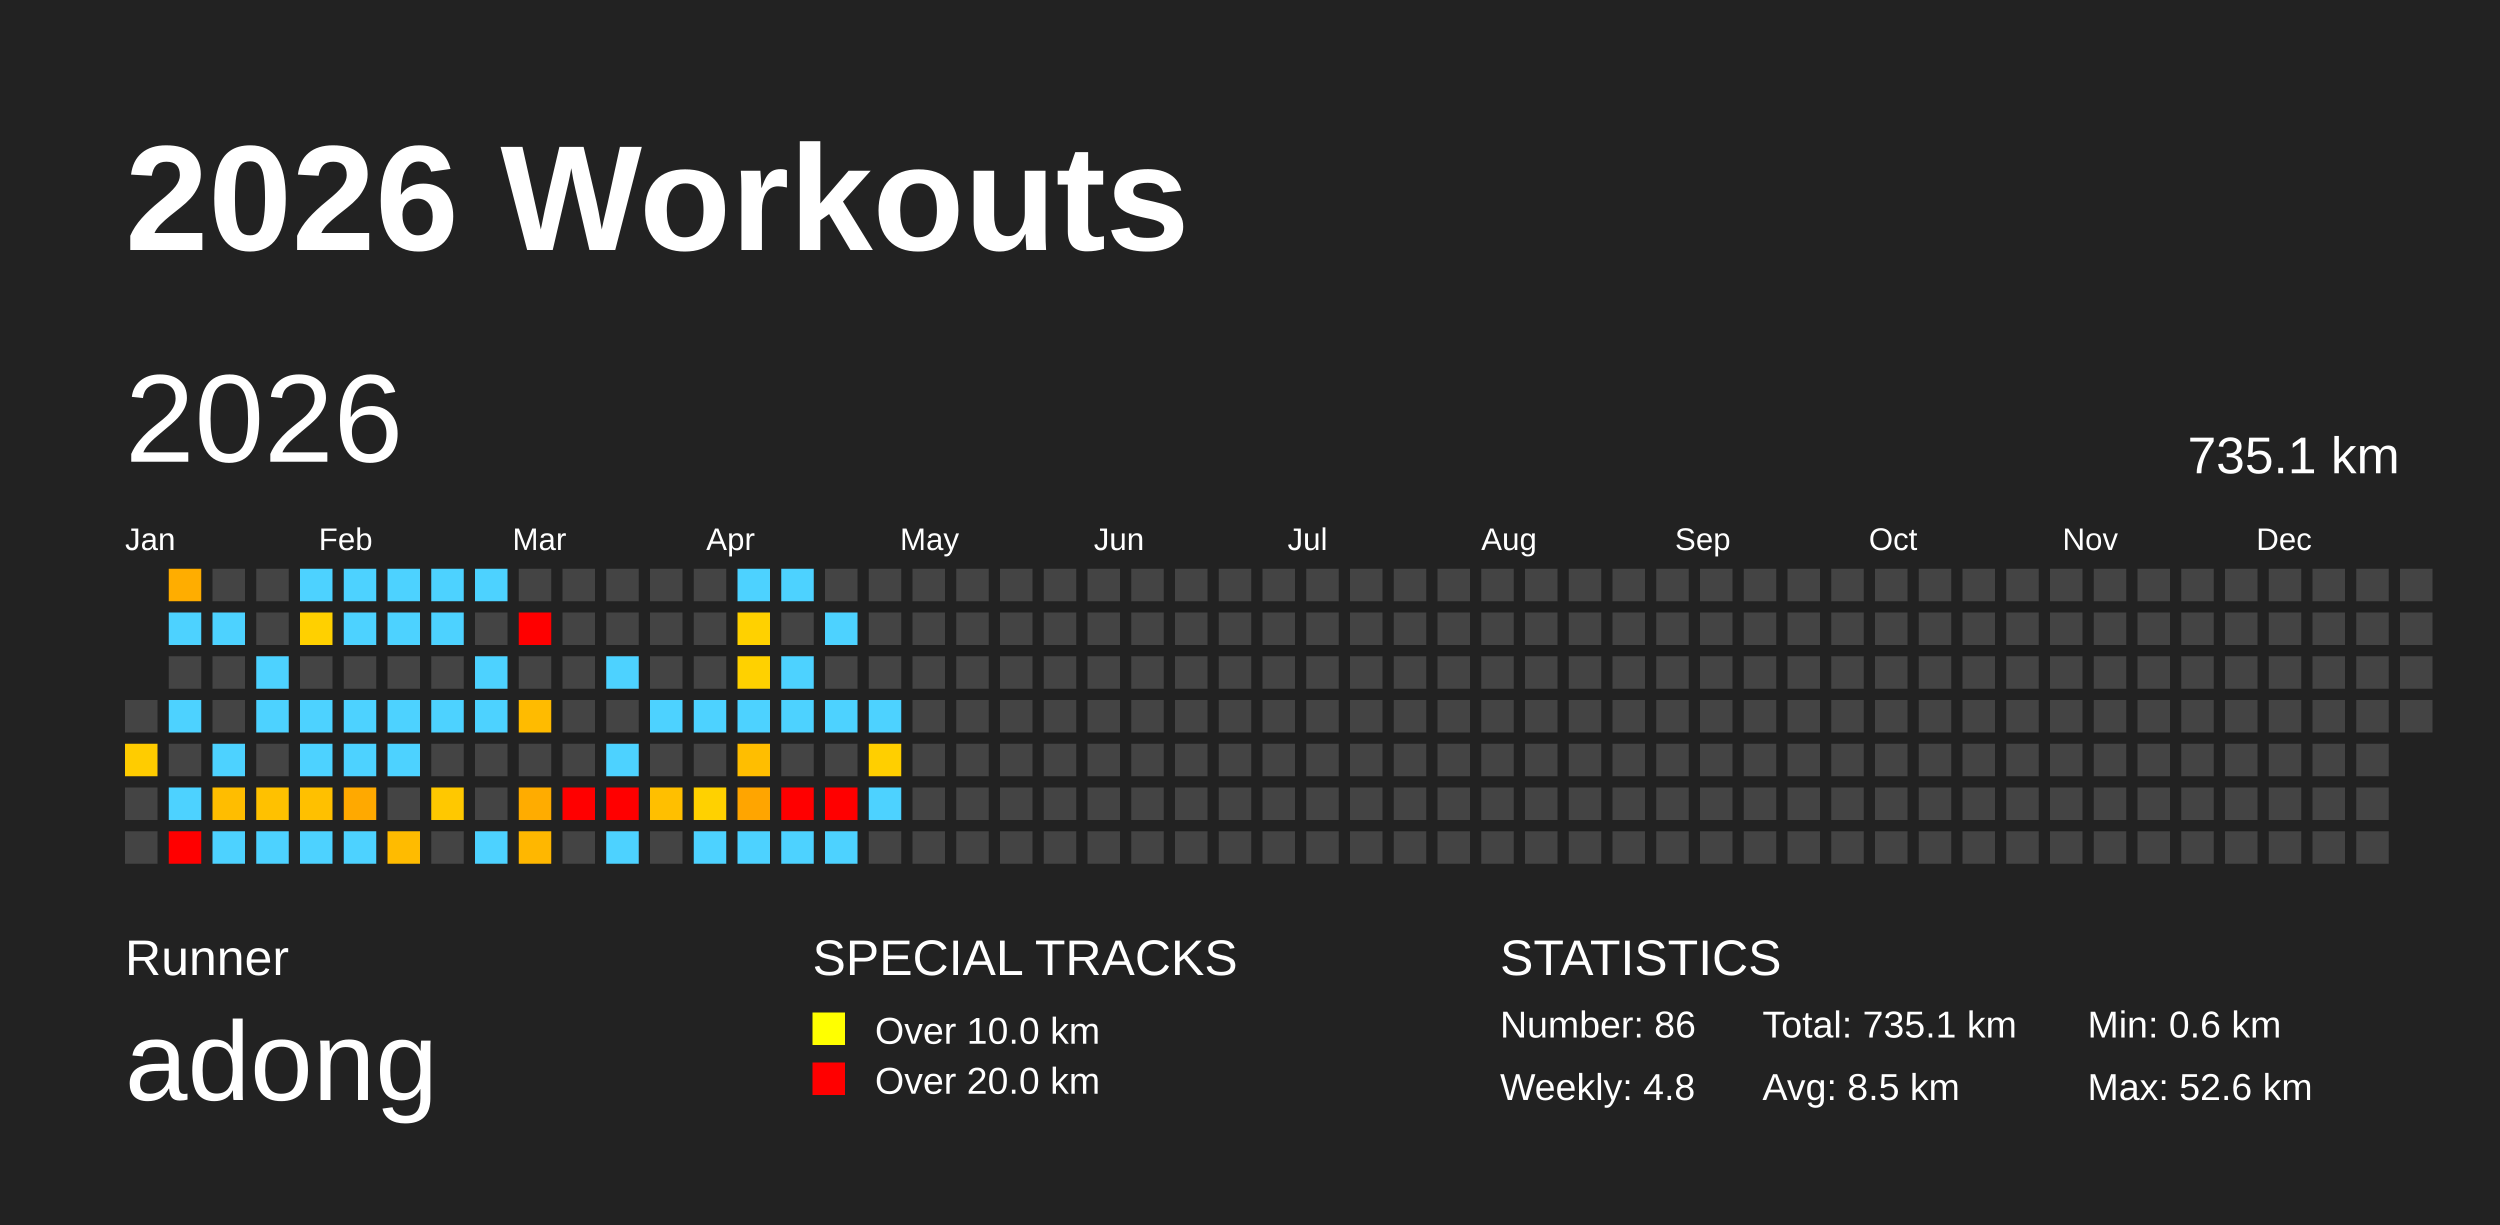
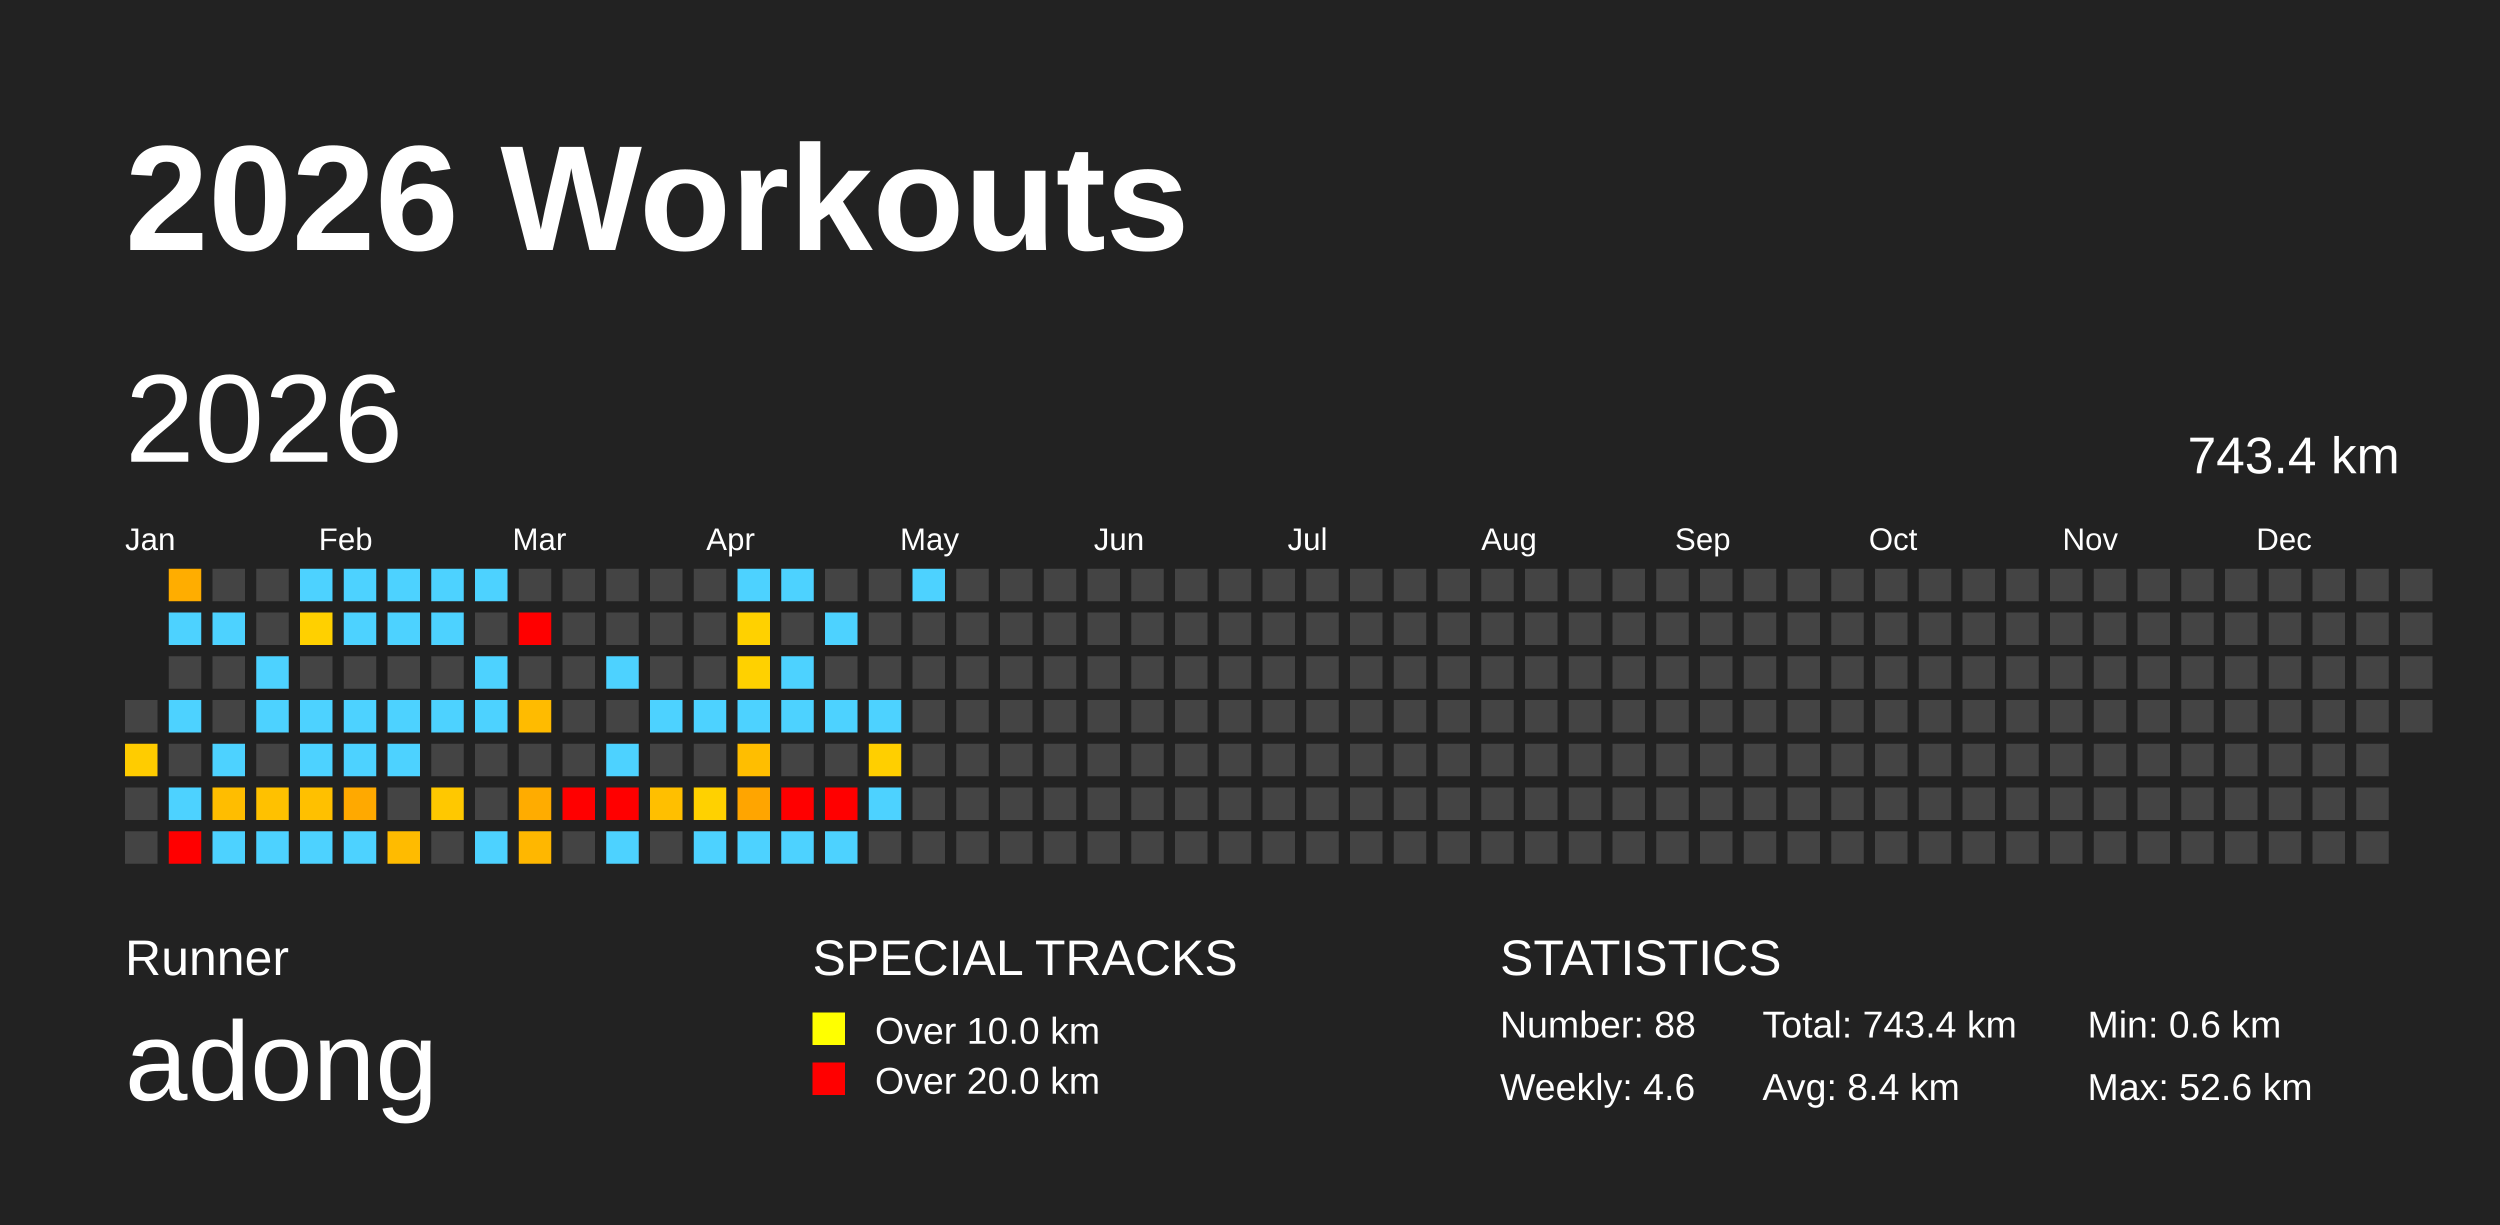
<svg xmlns="http://www.w3.org/2000/svg" baseProfile="full" height="98mm" version="1.1" viewBox="0,0,200,98" width="200mm">
  <defs />
  <rect fill="#222222" height="98" width="200" x="0" y="0" />
  <text fill="#FFFFFF" style="font-size:12px; font-family:Arial; font-weight:bold;" x="10" y="20">2026 Workouts</text>
  <text fill="#FFFFFF" style="font-size:4px; font-family:Arial" x="10" y="78">Runner</text>
  <text fill="#FFFFFF" style="font-size:9px; font-family:Arial" x="10" y="88">adong</text>
  <text fill="#FFFFFF" style="font-size:4px; font-family:Arial" x="65" y="78">SPECIAL TRACKS</text>
  <rect fill="yellow" height="2.6" width="2.6" x="65" y="81" />
  <text fill="#FFFFFF" style="font-size:3px; font-family:Arial" x="70" y="83.5">Over 10.0 km</text>
  <rect fill="red" height="2.6" width="2.6" x="65" y="85" />
  <text fill="#FFFFFF" style="font-size:3px; font-family:Arial" x="70" y="87.5">Over 20.0 km</text>
  <text fill="#FFFFFF" style="font-size:4px; font-family:Arial" x="120" y="78">STATISTICS</text>
-   <text fill="#FFFFFF" style="font-size:3px; font-family:Arial" x="120" y="83">Number: 86</text>
-   <text fill="#FFFFFF" style="font-size:3px; font-family:Arial" x="120" y="88">Weekly: 4.8</text>
-   <text fill="#FFFFFF" style="font-size:3px; font-family:Arial" x="141" y="83">Total: 735.1 km</text>
-   <text fill="#FFFFFF" style="font-size:3px; font-family:Arial" x="141" y="88">Avg: 8.5 km</text>
+   <text fill="#FFFFFF" style="font-size:3px; font-family:Arial" x="120" y="83">Number: 88</text>
+   <text fill="#FFFFFF" style="font-size:3px; font-family:Arial" x="120" y="88">Weekly: 4.6</text>
+   <text fill="#FFFFFF" style="font-size:3px; font-family:Arial" x="141" y="83">Total: 743.4 km</text>
+   <text fill="#FFFFFF" style="font-size:3px; font-family:Arial" x="141" y="88">Avg: 8.4 km</text>
  <text fill="#FFFFFF" style="font-size:3px; font-family:Arial" x="167" y="83">Min: 0.6 km</text>
  <text fill="#FFFFFF" style="font-size:3px; font-family:Arial" x="167" y="88">Max: 52.6 km</text>
  <text dominant-baseline="hanging" fill="#FFFFFF" style="font-size:10.0px; font-family:Arial;" x="10" y="30">2026</text>
-   <text dominant-baseline="hanging" fill="#FFFFFF" style="font-size:4.125px; font-family:Arial;" x="175" y="35">735.1 km</text>
+   <text dominant-baseline="hanging" fill="#FFFFFF" style="font-size:4.125px; font-family:Arial;" x="175" y="35">743.4 km</text>
  <text fill="#FFFFFF" style="font-size:2.5px; font-family:Arial" x="10.0" y="44">Jan</text>
  <text fill="#FFFFFF" style="font-size:2.5px; font-family:Arial" x="25.5" y="44">Feb</text>
  <text fill="#FFFFFF" style="font-size:2.5px; font-family:Arial" x="41.0" y="44">Mar</text>
  <text fill="#FFFFFF" style="font-size:2.5px; font-family:Arial" x="56.5" y="44">Apr</text>
  <text fill="#FFFFFF" style="font-size:2.5px; font-family:Arial" x="72.0" y="44">May</text>
  <text fill="#FFFFFF" style="font-size:2.5px; font-family:Arial" x="87.5" y="44">Jun</text>
  <text fill="#FFFFFF" style="font-size:2.5px; font-family:Arial" x="103.0" y="44">Jul</text>
  <text fill="#FFFFFF" style="font-size:2.5px; font-family:Arial" x="118.5" y="44">Aug</text>
  <text fill="#FFFFFF" style="font-size:2.5px; font-family:Arial" x="134.0" y="44">Sep</text>
  <text fill="#FFFFFF" style="font-size:2.5px; font-family:Arial" x="149.5" y="44">Oct</text>
  <text fill="#FFFFFF" style="font-size:2.5px; font-family:Arial" x="165.0" y="44">Nov</text>
  <text fill="#FFFFFF" style="font-size:2.5px; font-family:Arial" x="180.5" y="44">Dec</text>
  <rect fill="#444444" height="2.6" width="2.6" x="10.0" y="56.0" />
  <rect fill="#ffcc00" height="2.6" width="2.6" x="10.0" y="59.5" />
  <rect fill="#444444" height="2.6" width="2.6" x="10.0" y="63.0" />
  <rect fill="#444444" height="2.6" width="2.6" x="10.0" y="66.5" />
  <rect fill="#ffad00" height="2.6" width="2.6" x="13.5" y="45.5" />
  <rect fill="#4dd2ff" height="2.6" width="2.6" x="13.5" y="49.0" />
  <rect fill="#444444" height="2.6" width="2.6" x="13.5" y="52.5" />
  <rect fill="#4dd2ff" height="2.6" width="2.6" x="13.5" y="56.0" />
  <rect fill="#444444" height="2.6" width="2.6" x="13.5" y="59.5" />
  <rect fill="#4dd2ff" height="2.6" width="2.6" x="13.5" y="63.0" />
  <rect fill="red" height="2.6" width="2.6" x="13.5" y="66.5" />
  <rect fill="#444444" height="2.6" width="2.6" x="17.0" y="45.5" />
  <rect fill="#4dd2ff" height="2.6" width="2.6" x="17.0" y="49.0" />
  <rect fill="#444444" height="2.6" width="2.6" x="17.0" y="52.5" />
  <rect fill="#444444" height="2.6" width="2.6" x="17.0" y="56.0" />
  <rect fill="#4dd2ff" height="2.6" width="2.6" x="17.0" y="59.5" />
  <rect fill="#ffbd00" height="2.6" width="2.6" x="17.0" y="63.0" />
  <rect fill="#4dd2ff" height="2.6" width="2.6" x="17.0" y="66.5" />
  <rect fill="#444444" height="2.6" width="2.6" x="20.5" y="45.5" />
  <rect fill="#444444" height="2.6" width="2.6" x="20.5" y="49.0" />
  <rect fill="#4dd2ff" height="2.6" width="2.6" x="20.5" y="52.5" />
  <rect fill="#4dd2ff" height="2.6" width="2.6" x="20.5" y="56.0" />
  <rect fill="#444444" height="2.6" width="2.6" x="20.5" y="59.5" />
  <rect fill="#ffc100" height="2.6" width="2.6" x="20.5" y="63.0" />
  <rect fill="#4dd2ff" height="2.6" width="2.6" x="20.5" y="66.5" />
  <rect fill="#4dd2ff" height="2.6" width="2.6" x="24.0" y="45.5" />
  <rect fill="#ffd000" height="2.6" width="2.6" x="24.0" y="49.0" />
  <rect fill="#444444" height="2.6" width="2.6" x="24.0" y="52.5" />
  <rect fill="#4dd2ff" height="2.6" width="2.6" x="24.0" y="56.0" />
  <rect fill="#4dd2ff" height="2.6" width="2.6" x="24.0" y="59.5" />
  <rect fill="#ffc000" height="2.6" width="2.6" x="24.0" y="63.0" />
  <rect fill="#4dd2ff" height="2.6" width="2.6" x="24.0" y="66.5" />
  <rect fill="#4dd2ff" height="2.6" width="2.6" x="27.5" y="45.5" />
  <rect fill="#4dd2ff" height="2.6" width="2.6" x="27.5" y="49.0" />
  <rect fill="#444444" height="2.6" width="2.6" x="27.5" y="52.5" />
  <rect fill="#4dd2ff" height="2.6" width="2.6" x="27.5" y="56.0" />
  <rect fill="#4dd2ff" height="2.6" width="2.6" x="27.5" y="59.5" />
  <rect fill="#ffa900" height="2.6" width="2.6" x="27.5" y="63.0" />
  <rect fill="#4dd2ff" height="2.6" width="2.6" x="27.5" y="66.5" />
  <rect fill="#4dd2ff" height="2.6" width="2.6" x="31.0" y="45.5" />
  <rect fill="#4dd2ff" height="2.6" width="2.6" x="31.0" y="49.0" />
  <rect fill="#444444" height="2.6" width="2.6" x="31.0" y="52.5" />
  <rect fill="#4dd2ff" height="2.6" width="2.6" x="31.0" y="56.0" />
  <rect fill="#4dd2ff" height="2.6" width="2.6" x="31.0" y="59.5" />
  <rect fill="#444444" height="2.6" width="2.6" x="31.0" y="63.0" />
  <rect fill="#ffbb00" height="2.6" width="2.6" x="31.0" y="66.5" />
  <rect fill="#4dd2ff" height="2.6" width="2.6" x="34.5" y="45.5" />
  <rect fill="#4dd2ff" height="2.6" width="2.6" x="34.5" y="49.0" />
  <rect fill="#444444" height="2.6" width="2.6" x="34.5" y="52.5" />
  <rect fill="#4dd2ff" height="2.6" width="2.6" x="34.5" y="56.0" />
  <rect fill="#444444" height="2.6" width="2.6" x="34.5" y="59.5" />
  <rect fill="#ffc800" height="2.6" width="2.6" x="34.5" y="63.0" />
  <rect fill="#444444" height="2.6" width="2.6" x="34.5" y="66.5" />
  <rect fill="#4dd2ff" height="2.6" width="2.6" x="38.0" y="45.5" />
  <rect fill="#444444" height="2.6" width="2.6" x="38.0" y="49.0" />
  <rect fill="#4dd2ff" height="2.6" width="2.6" x="38.0" y="52.5" />
  <rect fill="#4dd2ff" height="2.6" width="2.6" x="38.0" y="56.0" />
  <rect fill="#444444" height="2.6" width="2.6" x="38.0" y="59.5" />
  <rect fill="#444444" height="2.6" width="2.6" x="38.0" y="63.0" />
  <rect fill="#4dd2ff" height="2.6" width="2.6" x="38.0" y="66.5" />
  <rect fill="#444444" height="2.6" width="2.6" x="41.5" y="45.5" />
  <rect fill="red" height="2.6" width="2.6" x="41.5" y="49.0" />
  <rect fill="#444444" height="2.6" width="2.6" x="41.5" y="52.5" />
  <rect fill="#ffbb00" height="2.6" width="2.6" x="41.5" y="56.0" />
  <rect fill="#444444" height="2.6" width="2.6" x="41.5" y="59.5" />
  <rect fill="#ffac00" height="2.6" width="2.6" x="41.5" y="63.0" />
  <rect fill="#ffb700" height="2.6" width="2.6" x="41.5" y="66.5" />
  <rect fill="#444444" height="2.6" width="2.6" x="45.0" y="45.5" />
  <rect fill="#444444" height="2.6" width="2.6" x="45.0" y="49.0" />
  <rect fill="#444444" height="2.6" width="2.6" x="45.0" y="52.5" />
  <rect fill="#444444" height="2.6" width="2.6" x="45.0" y="56.0" />
  <rect fill="#444444" height="2.6" width="2.6" x="45.0" y="59.5" />
  <rect fill="red" height="2.6" width="2.6" x="45.0" y="63.0" />
  <rect fill="#444444" height="2.6" width="2.6" x="45.0" y="66.5" />
  <rect fill="#444444" height="2.6" width="2.6" x="48.5" y="45.5" />
  <rect fill="#444444" height="2.6" width="2.6" x="48.5" y="49.0" />
  <rect fill="#4dd2ff" height="2.6" width="2.6" x="48.5" y="52.5" />
  <rect fill="#444444" height="2.6" width="2.6" x="48.5" y="56.0" />
  <rect fill="#4dd2ff" height="2.6" width="2.6" x="48.5" y="59.5" />
  <rect fill="red" height="2.6" width="2.6" x="48.5" y="63.0" />
  <rect fill="#4dd2ff" height="2.6" width="2.6" x="48.5" y="66.5" />
  <rect fill="#444444" height="2.6" width="2.6" x="52.0" y="45.5" />
  <rect fill="#444444" height="2.6" width="2.6" x="52.0" y="49.0" />
  <rect fill="#444444" height="2.6" width="2.6" x="52.0" y="52.5" />
  <rect fill="#4dd2ff" height="2.6" width="2.6" x="52.0" y="56.0" />
  <rect fill="#444444" height="2.6" width="2.6" x="52.0" y="59.5" />
  <rect fill="#ffbf00" height="2.6" width="2.6" x="52.0" y="63.0" />
  <rect fill="#444444" height="2.6" width="2.6" x="52.0" y="66.5" />
  <rect fill="#444444" height="2.6" width="2.6" x="55.5" y="45.5" />
  <rect fill="#444444" height="2.6" width="2.6" x="55.5" y="49.0" />
  <rect fill="#444444" height="2.6" width="2.6" x="55.5" y="52.5" />
  <rect fill="#4dd2ff" height="2.6" width="2.6" x="55.5" y="56.0" />
  <rect fill="#444444" height="2.6" width="2.6" x="55.5" y="59.5" />
  <rect fill="#ffd100" height="2.6" width="2.6" x="55.5" y="63.0" />
  <rect fill="#4dd2ff" height="2.6" width="2.6" x="55.5" y="66.5" />
  <rect fill="#4dd2ff" height="2.6" width="2.6" x="59.0" y="45.5" />
  <rect fill="#ffd100" height="2.6" width="2.6" x="59.0" y="49.0" />
  <rect fill="#ffd100" height="2.6" width="2.6" x="59.0" y="52.5" />
  <rect fill="#4dd2ff" height="2.6" width="2.6" x="59.0" y="56.0" />
  <rect fill="#ffbe00" height="2.6" width="2.6" x="59.0" y="59.5" />
  <rect fill="#ffa500" height="2.6" width="2.6" x="59.0" y="63.0" />
  <rect fill="#4dd2ff" height="2.6" width="2.6" x="59.0" y="66.5" />
  <rect fill="#4dd2ff" height="2.6" width="2.6" x="62.5" y="45.5" />
  <rect fill="#444444" height="2.6" width="2.6" x="62.5" y="49.0" />
  <rect fill="#4dd2ff" height="2.6" width="2.6" x="62.5" y="52.5" />
  <rect fill="#4dd2ff" height="2.6" width="2.6" x="62.5" y="56.0" />
  <rect fill="#444444" height="2.6" width="2.6" x="62.5" y="59.5" />
  <rect fill="red" height="2.6" width="2.6" x="62.5" y="63.0" />
  <rect fill="#4dd2ff" height="2.6" width="2.6" x="62.5" y="66.5" />
  <rect fill="#444444" height="2.6" width="2.6" x="66.0" y="45.5" />
  <rect fill="#4dd2ff" height="2.6" width="2.6" x="66.0" y="49.0" />
  <rect fill="#444444" height="2.6" width="2.6" x="66.0" y="52.5" />
  <rect fill="#4dd2ff" height="2.6" width="2.6" x="66.0" y="56.0" />
  <rect fill="#444444" height="2.6" width="2.6" x="66.0" y="59.5" />
  <rect fill="red" height="2.6" width="2.6" x="66.0" y="63.0" />
  <rect fill="#4dd2ff" height="2.6" width="2.6" x="66.0" y="66.5" />
  <rect fill="#444444" height="2.6" width="2.6" x="69.5" y="45.5" />
  <rect fill="#444444" height="2.6" width="2.6" x="69.5" y="49.0" />
  <rect fill="#444444" height="2.6" width="2.6" x="69.5" y="52.5" />
  <rect fill="#4dd2ff" height="2.6" width="2.6" x="69.5" y="56.0" />
  <rect fill="#ffcf00" height="2.6" width="2.6" x="69.5" y="59.5" />
  <rect fill="#4dd2ff" height="2.6" width="2.6" x="69.5" y="63.0" />
  <rect fill="#444444" height="2.6" width="2.6" x="69.5" y="66.5" />
-   <rect fill="#444444" height="2.6" width="2.6" x="73.0" y="45.5" />
+   <rect fill="#4dd2ff" height="2.6" width="2.6" x="73.0" y="45.5" />
  <rect fill="#444444" height="2.6" width="2.6" x="73.0" y="49.0" />
  <rect fill="#444444" height="2.6" width="2.6" x="73.0" y="52.5" />
  <rect fill="#444444" height="2.6" width="2.6" x="73.0" y="56.0" />
  <rect fill="#444444" height="2.6" width="2.6" x="73.0" y="59.5" />
  <rect fill="#444444" height="2.6" width="2.6" x="73.0" y="63.0" />
  <rect fill="#444444" height="2.6" width="2.6" x="73.0" y="66.5" />
  <rect fill="#444444" height="2.6" width="2.6" x="76.5" y="45.5" />
  <rect fill="#444444" height="2.6" width="2.6" x="76.5" y="49.0" />
  <rect fill="#444444" height="2.6" width="2.6" x="76.5" y="52.5" />
  <rect fill="#444444" height="2.6" width="2.6" x="76.5" y="56.0" />
  <rect fill="#444444" height="2.6" width="2.6" x="76.5" y="59.5" />
  <rect fill="#444444" height="2.6" width="2.6" x="76.5" y="63.0" />
  <rect fill="#444444" height="2.6" width="2.6" x="76.5" y="66.5" />
  <rect fill="#444444" height="2.6" width="2.6" x="80.0" y="45.5" />
  <rect fill="#444444" height="2.6" width="2.6" x="80.0" y="49.0" />
  <rect fill="#444444" height="2.6" width="2.6" x="80.0" y="52.5" />
  <rect fill="#444444" height="2.6" width="2.6" x="80.0" y="56.0" />
  <rect fill="#444444" height="2.6" width="2.6" x="80.0" y="59.5" />
  <rect fill="#444444" height="2.6" width="2.6" x="80.0" y="63.0" />
  <rect fill="#444444" height="2.6" width="2.6" x="80.0" y="66.5" />
  <rect fill="#444444" height="2.6" width="2.6" x="83.5" y="45.5" />
  <rect fill="#444444" height="2.6" width="2.6" x="83.5" y="49.0" />
  <rect fill="#444444" height="2.6" width="2.6" x="83.5" y="52.5" />
  <rect fill="#444444" height="2.6" width="2.6" x="83.5" y="56.0" />
  <rect fill="#444444" height="2.6" width="2.6" x="83.5" y="59.5" />
  <rect fill="#444444" height="2.6" width="2.6" x="83.5" y="63.0" />
  <rect fill="#444444" height="2.6" width="2.6" x="83.5" y="66.5" />
  <rect fill="#444444" height="2.6" width="2.6" x="87.0" y="45.5" />
  <rect fill="#444444" height="2.6" width="2.6" x="87.0" y="49.0" />
  <rect fill="#444444" height="2.6" width="2.6" x="87.0" y="52.5" />
  <rect fill="#444444" height="2.6" width="2.6" x="87.0" y="56.0" />
  <rect fill="#444444" height="2.6" width="2.6" x="87.0" y="59.5" />
  <rect fill="#444444" height="2.6" width="2.6" x="87.0" y="63.0" />
  <rect fill="#444444" height="2.6" width="2.6" x="87.0" y="66.5" />
  <rect fill="#444444" height="2.6" width="2.6" x="90.5" y="45.5" />
  <rect fill="#444444" height="2.6" width="2.6" x="90.5" y="49.0" />
  <rect fill="#444444" height="2.6" width="2.6" x="90.5" y="52.5" />
  <rect fill="#444444" height="2.6" width="2.6" x="90.5" y="56.0" />
  <rect fill="#444444" height="2.6" width="2.6" x="90.5" y="59.5" />
  <rect fill="#444444" height="2.6" width="2.6" x="90.5" y="63.0" />
  <rect fill="#444444" height="2.6" width="2.6" x="90.5" y="66.5" />
  <rect fill="#444444" height="2.6" width="2.6" x="94.0" y="45.5" />
  <rect fill="#444444" height="2.6" width="2.6" x="94.0" y="49.0" />
  <rect fill="#444444" height="2.6" width="2.6" x="94.0" y="52.5" />
  <rect fill="#444444" height="2.6" width="2.6" x="94.0" y="56.0" />
  <rect fill="#444444" height="2.6" width="2.6" x="94.0" y="59.5" />
  <rect fill="#444444" height="2.6" width="2.6" x="94.0" y="63.0" />
  <rect fill="#444444" height="2.6" width="2.6" x="94.0" y="66.5" />
  <rect fill="#444444" height="2.6" width="2.6" x="97.5" y="45.5" />
  <rect fill="#444444" height="2.6" width="2.6" x="97.5" y="49.0" />
  <rect fill="#444444" height="2.6" width="2.6" x="97.5" y="52.5" />
  <rect fill="#444444" height="2.6" width="2.6" x="97.5" y="56.0" />
  <rect fill="#444444" height="2.6" width="2.6" x="97.5" y="59.5" />
  <rect fill="#444444" height="2.6" width="2.6" x="97.5" y="63.0" />
  <rect fill="#444444" height="2.6" width="2.6" x="97.5" y="66.5" />
  <rect fill="#444444" height="2.6" width="2.6" x="101.0" y="45.5" />
  <rect fill="#444444" height="2.6" width="2.6" x="101.0" y="49.0" />
  <rect fill="#444444" height="2.6" width="2.6" x="101.0" y="52.5" />
  <rect fill="#444444" height="2.6" width="2.6" x="101.0" y="56.0" />
  <rect fill="#444444" height="2.6" width="2.6" x="101.0" y="59.5" />
  <rect fill="#444444" height="2.6" width="2.6" x="101.0" y="63.0" />
  <rect fill="#444444" height="2.6" width="2.6" x="101.0" y="66.5" />
  <rect fill="#444444" height="2.6" width="2.6" x="104.5" y="45.5" />
  <rect fill="#444444" height="2.6" width="2.6" x="104.5" y="49.0" />
  <rect fill="#444444" height="2.6" width="2.6" x="104.5" y="52.5" />
  <rect fill="#444444" height="2.6" width="2.6" x="104.5" y="56.0" />
  <rect fill="#444444" height="2.6" width="2.6" x="104.5" y="59.5" />
  <rect fill="#444444" height="2.6" width="2.6" x="104.5" y="63.0" />
  <rect fill="#444444" height="2.6" width="2.6" x="104.5" y="66.5" />
  <rect fill="#444444" height="2.6" width="2.6" x="108.0" y="45.5" />
  <rect fill="#444444" height="2.6" width="2.6" x="108.0" y="49.0" />
  <rect fill="#444444" height="2.6" width="2.6" x="108.0" y="52.5" />
  <rect fill="#444444" height="2.6" width="2.6" x="108.0" y="56.0" />
  <rect fill="#444444" height="2.6" width="2.6" x="108.0" y="59.5" />
  <rect fill="#444444" height="2.6" width="2.6" x="108.0" y="63.0" />
  <rect fill="#444444" height="2.6" width="2.6" x="108.0" y="66.5" />
  <rect fill="#444444" height="2.6" width="2.6" x="111.5" y="45.5" />
  <rect fill="#444444" height="2.6" width="2.6" x="111.5" y="49.0" />
  <rect fill="#444444" height="2.6" width="2.6" x="111.5" y="52.5" />
  <rect fill="#444444" height="2.6" width="2.6" x="111.5" y="56.0" />
  <rect fill="#444444" height="2.6" width="2.6" x="111.5" y="59.5" />
  <rect fill="#444444" height="2.6" width="2.6" x="111.5" y="63.0" />
  <rect fill="#444444" height="2.6" width="2.6" x="111.5" y="66.5" />
  <rect fill="#444444" height="2.6" width="2.6" x="115.0" y="45.5" />
  <rect fill="#444444" height="2.6" width="2.6" x="115.0" y="49.0" />
  <rect fill="#444444" height="2.6" width="2.6" x="115.0" y="52.5" />
  <rect fill="#444444" height="2.6" width="2.6" x="115.0" y="56.0" />
  <rect fill="#444444" height="2.6" width="2.6" x="115.0" y="59.5" />
  <rect fill="#444444" height="2.6" width="2.6" x="115.0" y="63.0" />
  <rect fill="#444444" height="2.6" width="2.6" x="115.0" y="66.5" />
  <rect fill="#444444" height="2.6" width="2.6" x="118.5" y="45.5" />
  <rect fill="#444444" height="2.6" width="2.6" x="118.5" y="49.0" />
  <rect fill="#444444" height="2.6" width="2.6" x="118.5" y="52.5" />
  <rect fill="#444444" height="2.6" width="2.6" x="118.5" y="56.0" />
  <rect fill="#444444" height="2.6" width="2.6" x="118.5" y="59.5" />
  <rect fill="#444444" height="2.6" width="2.6" x="118.5" y="63.0" />
  <rect fill="#444444" height="2.6" width="2.6" x="118.5" y="66.5" />
  <rect fill="#444444" height="2.6" width="2.6" x="122.0" y="45.5" />
  <rect fill="#444444" height="2.6" width="2.6" x="122.0" y="49.0" />
  <rect fill="#444444" height="2.6" width="2.6" x="122.0" y="52.5" />
  <rect fill="#444444" height="2.6" width="2.6" x="122.0" y="56.0" />
  <rect fill="#444444" height="2.6" width="2.6" x="122.0" y="59.5" />
  <rect fill="#444444" height="2.6" width="2.6" x="122.0" y="63.0" />
  <rect fill="#444444" height="2.6" width="2.6" x="122.0" y="66.5" />
  <rect fill="#444444" height="2.6" width="2.6" x="125.5" y="45.5" />
  <rect fill="#444444" height="2.6" width="2.6" x="125.5" y="49.0" />
  <rect fill="#444444" height="2.6" width="2.6" x="125.5" y="52.5" />
  <rect fill="#444444" height="2.6" width="2.6" x="125.5" y="56.0" />
  <rect fill="#444444" height="2.6" width="2.6" x="125.5" y="59.5" />
  <rect fill="#444444" height="2.6" width="2.6" x="125.5" y="63.0" />
  <rect fill="#444444" height="2.6" width="2.6" x="125.5" y="66.5" />
  <rect fill="#444444" height="2.6" width="2.6" x="129.0" y="45.5" />
  <rect fill="#444444" height="2.6" width="2.6" x="129.0" y="49.0" />
  <rect fill="#444444" height="2.6" width="2.6" x="129.0" y="52.5" />
  <rect fill="#444444" height="2.6" width="2.6" x="129.0" y="56.0" />
  <rect fill="#444444" height="2.6" width="2.6" x="129.0" y="59.5" />
  <rect fill="#444444" height="2.6" width="2.6" x="129.0" y="63.0" />
  <rect fill="#444444" height="2.6" width="2.6" x="129.0" y="66.5" />
  <rect fill="#444444" height="2.6" width="2.6" x="132.5" y="45.5" />
  <rect fill="#444444" height="2.6" width="2.6" x="132.5" y="49.0" />
  <rect fill="#444444" height="2.6" width="2.6" x="132.5" y="52.5" />
  <rect fill="#444444" height="2.6" width="2.6" x="132.5" y="56.0" />
  <rect fill="#444444" height="2.6" width="2.6" x="132.5" y="59.5" />
  <rect fill="#444444" height="2.6" width="2.6" x="132.5" y="63.0" />
  <rect fill="#444444" height="2.6" width="2.6" x="132.5" y="66.5" />
  <rect fill="#444444" height="2.6" width="2.6" x="136.0" y="45.5" />
  <rect fill="#444444" height="2.6" width="2.6" x="136.0" y="49.0" />
  <rect fill="#444444" height="2.6" width="2.6" x="136.0" y="52.5" />
  <rect fill="#444444" height="2.6" width="2.6" x="136.0" y="56.0" />
  <rect fill="#444444" height="2.6" width="2.6" x="136.0" y="59.5" />
  <rect fill="#444444" height="2.6" width="2.6" x="136.0" y="63.0" />
  <rect fill="#444444" height="2.6" width="2.6" x="136.0" y="66.5" />
  <rect fill="#444444" height="2.6" width="2.6" x="139.5" y="45.5" />
  <rect fill="#444444" height="2.6" width="2.6" x="139.5" y="49.0" />
  <rect fill="#444444" height="2.6" width="2.6" x="139.5" y="52.5" />
  <rect fill="#444444" height="2.6" width="2.6" x="139.5" y="56.0" />
  <rect fill="#444444" height="2.6" width="2.6" x="139.5" y="59.5" />
  <rect fill="#444444" height="2.6" width="2.6" x="139.5" y="63.0" />
  <rect fill="#444444" height="2.6" width="2.6" x="139.5" y="66.5" />
  <rect fill="#444444" height="2.6" width="2.6" x="143.0" y="45.5" />
  <rect fill="#444444" height="2.6" width="2.6" x="143.0" y="49.0" />
  <rect fill="#444444" height="2.6" width="2.6" x="143.0" y="52.5" />
  <rect fill="#444444" height="2.6" width="2.6" x="143.0" y="56.0" />
  <rect fill="#444444" height="2.6" width="2.6" x="143.0" y="59.5" />
  <rect fill="#444444" height="2.6" width="2.6" x="143.0" y="63.0" />
  <rect fill="#444444" height="2.6" width="2.6" x="143.0" y="66.5" />
  <rect fill="#444444" height="2.6" width="2.6" x="146.5" y="45.5" />
  <rect fill="#444444" height="2.6" width="2.6" x="146.5" y="49.0" />
  <rect fill="#444444" height="2.6" width="2.6" x="146.5" y="52.5" />
  <rect fill="#444444" height="2.6" width="2.6" x="146.5" y="56.0" />
  <rect fill="#444444" height="2.6" width="2.6" x="146.5" y="59.5" />
  <rect fill="#444444" height="2.6" width="2.6" x="146.5" y="63.0" />
  <rect fill="#444444" height="2.6" width="2.6" x="146.5" y="66.5" />
  <rect fill="#444444" height="2.6" width="2.6" x="150.0" y="45.5" />
  <rect fill="#444444" height="2.6" width="2.6" x="150.0" y="49.0" />
  <rect fill="#444444" height="2.6" width="2.6" x="150.0" y="52.5" />
  <rect fill="#444444" height="2.6" width="2.6" x="150.0" y="56.0" />
  <rect fill="#444444" height="2.6" width="2.6" x="150.0" y="59.5" />
  <rect fill="#444444" height="2.6" width="2.6" x="150.0" y="63.0" />
  <rect fill="#444444" height="2.6" width="2.6" x="150.0" y="66.5" />
  <rect fill="#444444" height="2.6" width="2.6" x="153.5" y="45.5" />
  <rect fill="#444444" height="2.6" width="2.6" x="153.5" y="49.0" />
  <rect fill="#444444" height="2.6" width="2.6" x="153.5" y="52.5" />
  <rect fill="#444444" height="2.6" width="2.6" x="153.5" y="56.0" />
  <rect fill="#444444" height="2.6" width="2.6" x="153.5" y="59.5" />
  <rect fill="#444444" height="2.6" width="2.6" x="153.5" y="63.0" />
  <rect fill="#444444" height="2.6" width="2.6" x="153.5" y="66.5" />
  <rect fill="#444444" height="2.6" width="2.6" x="157.0" y="45.5" />
  <rect fill="#444444" height="2.6" width="2.6" x="157.0" y="49.0" />
  <rect fill="#444444" height="2.6" width="2.6" x="157.0" y="52.5" />
  <rect fill="#444444" height="2.6" width="2.6" x="157.0" y="56.0" />
  <rect fill="#444444" height="2.6" width="2.6" x="157.0" y="59.5" />
  <rect fill="#444444" height="2.6" width="2.6" x="157.0" y="63.0" />
  <rect fill="#444444" height="2.6" width="2.6" x="157.0" y="66.5" />
  <rect fill="#444444" height="2.6" width="2.6" x="160.5" y="45.5" />
  <rect fill="#444444" height="2.6" width="2.6" x="160.5" y="49.0" />
  <rect fill="#444444" height="2.6" width="2.6" x="160.5" y="52.5" />
  <rect fill="#444444" height="2.6" width="2.6" x="160.5" y="56.0" />
  <rect fill="#444444" height="2.6" width="2.6" x="160.5" y="59.5" />
  <rect fill="#444444" height="2.6" width="2.6" x="160.5" y="63.0" />
  <rect fill="#444444" height="2.6" width="2.6" x="160.5" y="66.5" />
  <rect fill="#444444" height="2.6" width="2.6" x="164.0" y="45.5" />
  <rect fill="#444444" height="2.6" width="2.6" x="164.0" y="49.0" />
  <rect fill="#444444" height="2.6" width="2.6" x="164.0" y="52.5" />
  <rect fill="#444444" height="2.6" width="2.6" x="164.0" y="56.0" />
  <rect fill="#444444" height="2.6" width="2.6" x="164.0" y="59.5" />
  <rect fill="#444444" height="2.6" width="2.6" x="164.0" y="63.0" />
  <rect fill="#444444" height="2.6" width="2.6" x="164.0" y="66.5" />
  <rect fill="#444444" height="2.6" width="2.6" x="167.5" y="45.5" />
  <rect fill="#444444" height="2.6" width="2.6" x="167.5" y="49.0" />
  <rect fill="#444444" height="2.6" width="2.6" x="167.5" y="52.5" />
  <rect fill="#444444" height="2.6" width="2.6" x="167.5" y="56.0" />
  <rect fill="#444444" height="2.6" width="2.6" x="167.5" y="59.5" />
  <rect fill="#444444" height="2.6" width="2.6" x="167.5" y="63.0" />
  <rect fill="#444444" height="2.6" width="2.6" x="167.5" y="66.5" />
  <rect fill="#444444" height="2.6" width="2.6" x="171.0" y="45.5" />
  <rect fill="#444444" height="2.6" width="2.6" x="171.0" y="49.0" />
  <rect fill="#444444" height="2.6" width="2.6" x="171.0" y="52.5" />
  <rect fill="#444444" height="2.6" width="2.6" x="171.0" y="56.0" />
  <rect fill="#444444" height="2.6" width="2.6" x="171.0" y="59.5" />
  <rect fill="#444444" height="2.6" width="2.6" x="171.0" y="63.0" />
  <rect fill="#444444" height="2.6" width="2.6" x="171.0" y="66.5" />
  <rect fill="#444444" height="2.6" width="2.6" x="174.5" y="45.5" />
  <rect fill="#444444" height="2.6" width="2.6" x="174.5" y="49.0" />
  <rect fill="#444444" height="2.6" width="2.6" x="174.5" y="52.5" />
  <rect fill="#444444" height="2.6" width="2.6" x="174.5" y="56.0" />
  <rect fill="#444444" height="2.6" width="2.6" x="174.5" y="59.5" />
  <rect fill="#444444" height="2.6" width="2.6" x="174.5" y="63.0" />
  <rect fill="#444444" height="2.6" width="2.6" x="174.5" y="66.5" />
  <rect fill="#444444" height="2.6" width="2.6" x="178.0" y="45.5" />
  <rect fill="#444444" height="2.6" width="2.6" x="178.0" y="49.0" />
  <rect fill="#444444" height="2.6" width="2.6" x="178.0" y="52.5" />
  <rect fill="#444444" height="2.6" width="2.6" x="178.0" y="56.0" />
  <rect fill="#444444" height="2.6" width="2.6" x="178.0" y="59.5" />
  <rect fill="#444444" height="2.6" width="2.6" x="178.0" y="63.0" />
  <rect fill="#444444" height="2.6" width="2.6" x="178.0" y="66.5" />
  <rect fill="#444444" height="2.6" width="2.6" x="181.5" y="45.5" />
  <rect fill="#444444" height="2.6" width="2.6" x="181.5" y="49.0" />
  <rect fill="#444444" height="2.6" width="2.6" x="181.5" y="52.5" />
  <rect fill="#444444" height="2.6" width="2.6" x="181.5" y="56.0" />
  <rect fill="#444444" height="2.6" width="2.6" x="181.5" y="59.5" />
  <rect fill="#444444" height="2.6" width="2.6" x="181.5" y="63.0" />
  <rect fill="#444444" height="2.6" width="2.6" x="181.5" y="66.5" />
  <rect fill="#444444" height="2.6" width="2.6" x="185.0" y="45.5" />
  <rect fill="#444444" height="2.6" width="2.6" x="185.0" y="49.0" />
  <rect fill="#444444" height="2.6" width="2.6" x="185.0" y="52.5" />
  <rect fill="#444444" height="2.6" width="2.6" x="185.0" y="56.0" />
  <rect fill="#444444" height="2.6" width="2.6" x="185.0" y="59.5" />
  <rect fill="#444444" height="2.6" width="2.6" x="185.0" y="63.0" />
  <rect fill="#444444" height="2.6" width="2.6" x="185.0" y="66.5" />
  <rect fill="#444444" height="2.6" width="2.6" x="188.5" y="45.5" />
  <rect fill="#444444" height="2.6" width="2.6" x="188.5" y="49.0" />
  <rect fill="#444444" height="2.6" width="2.6" x="188.5" y="52.5" />
  <rect fill="#444444" height="2.6" width="2.6" x="188.5" y="56.0" />
  <rect fill="#444444" height="2.6" width="2.6" x="188.5" y="59.5" />
  <rect fill="#444444" height="2.6" width="2.6" x="188.5" y="63.0" />
  <rect fill="#444444" height="2.6" width="2.6" x="188.5" y="66.5" />
  <rect fill="#444444" height="2.6" width="2.6" x="192.0" y="45.5" />
  <rect fill="#444444" height="2.6" width="2.6" x="192.0" y="49.0" />
  <rect fill="#444444" height="2.6" width="2.6" x="192.0" y="52.5" />
  <rect fill="#444444" height="2.6" width="2.6" x="192.0" y="56.0" />
</svg>
